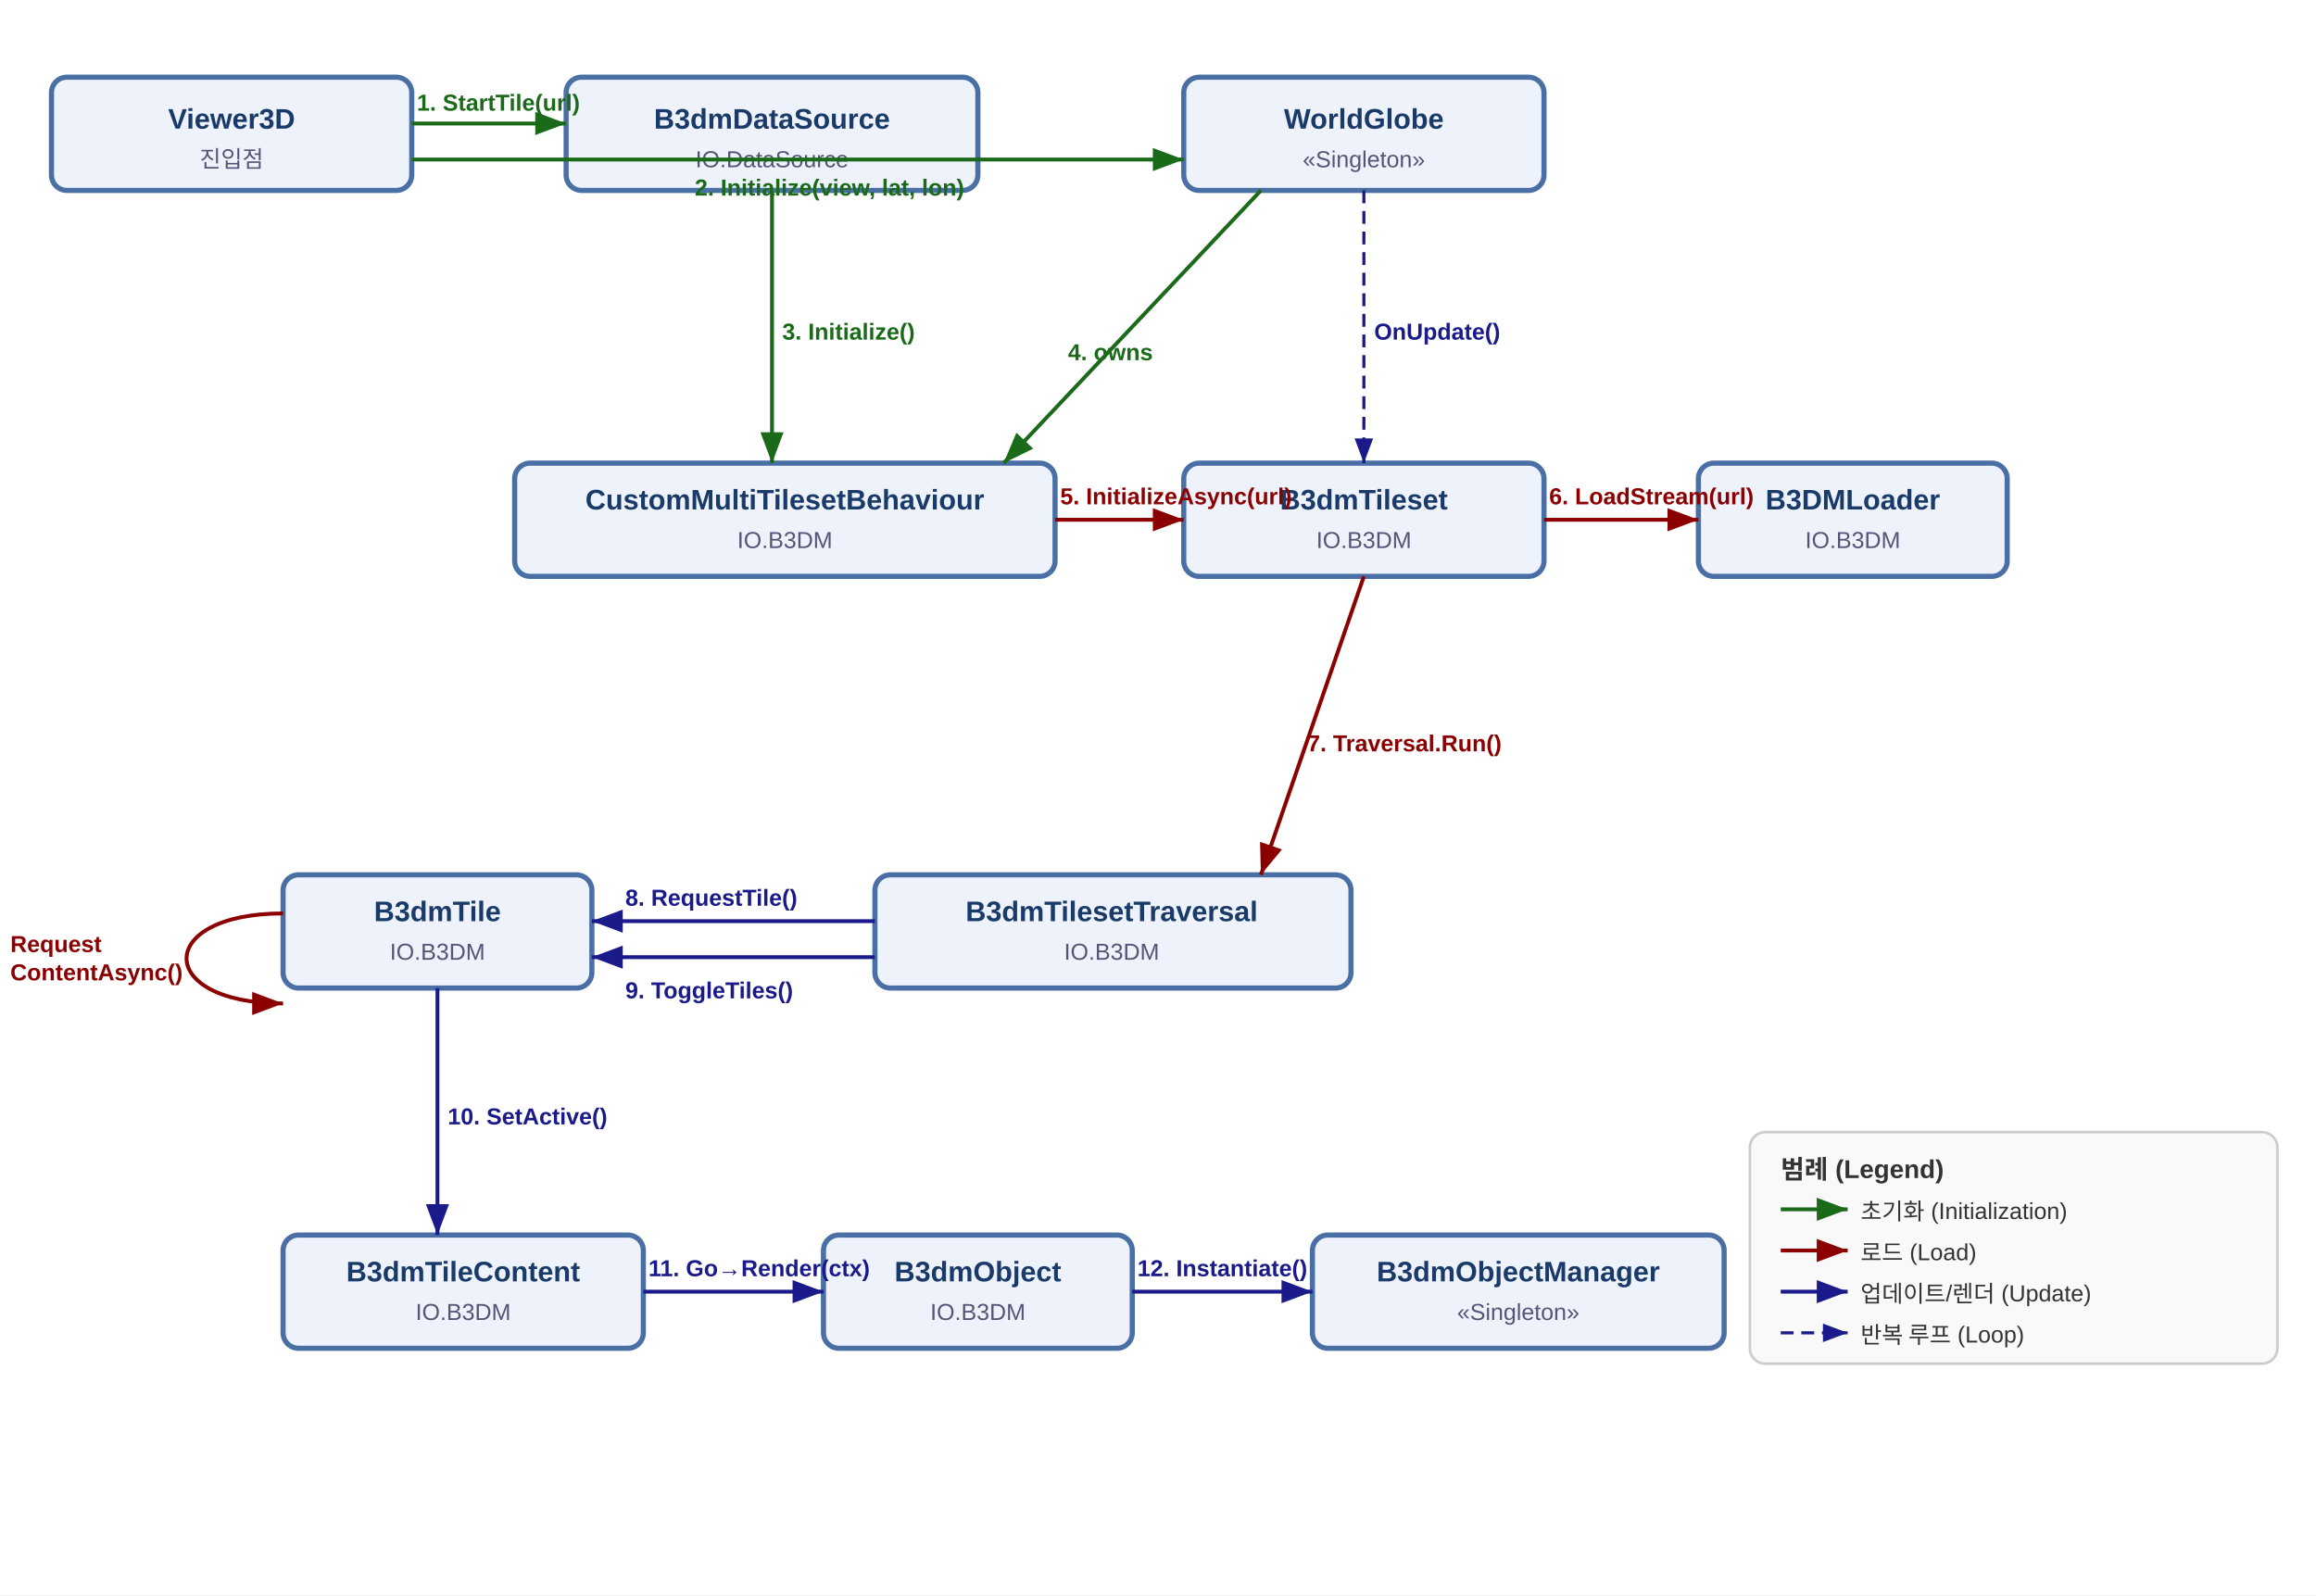
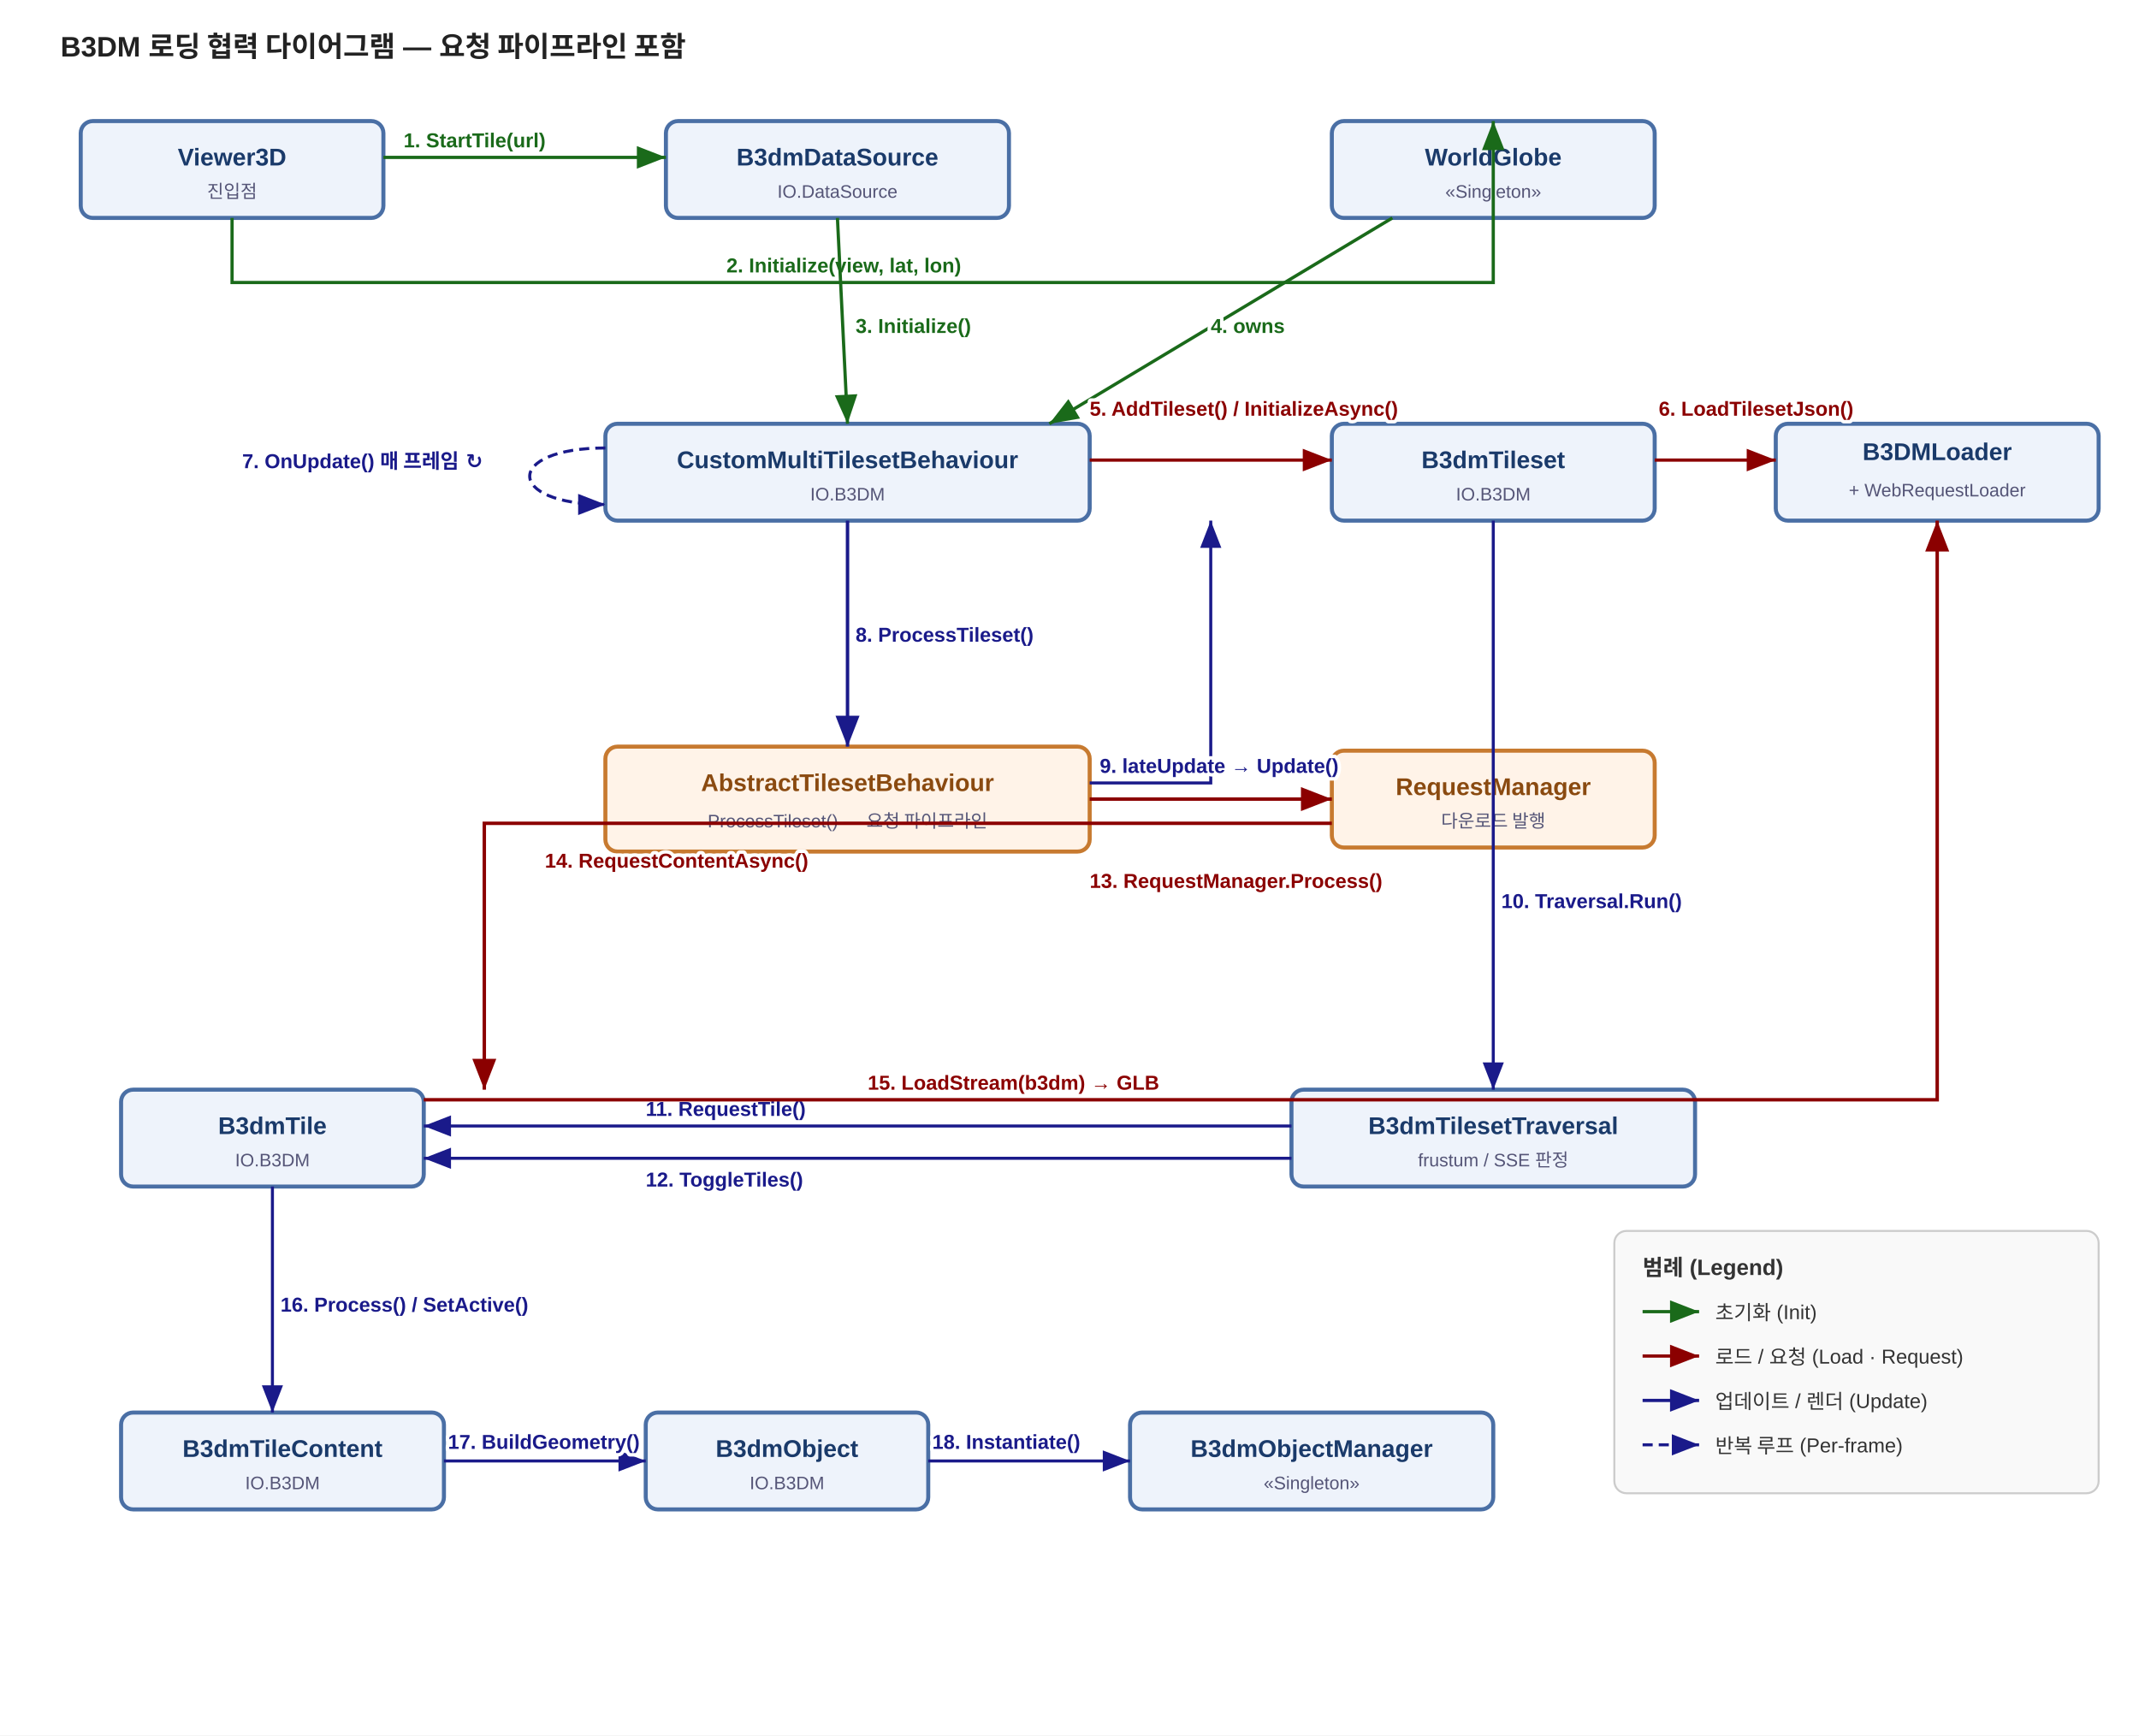
- <svg xmlns="http://www.w3.org/2000/svg" viewBox="0 0 900 620">
+ <svg xmlns="http://www.w3.org/2000/svg" viewBox="0 0 1060 860">
  <defs>
    <style>
    text { font-family: 'Segoe UI', Arial, sans-serif; }
-     .obj-box { fill: #EEF3FB; stroke: #4A6FA5; stroke-width: 2; rx: 6; ry: 6; }
-     .obj-text { font-size: 11px; font-weight: bold; fill: #1a3a6a; text-anchor: middle; }
+     .obj-box { fill: #EEF3FB; stroke: #4A6FA5; stroke-width: 2; }
+     .req-box { fill: #FFF3E8; stroke: #C77A30; stroke-width: 2; }
+     .obj-text { font-size: 12px; font-weight: bold; fill: #1a3a6a; text-anchor: middle; }
+     .req-text { font-size: 12px; font-weight: bold; fill: #8a4a10; text-anchor: middle; }
    .obj-sub { font-size: 9px; fill: #557; text-anchor: middle; }
-     .msg-g { font-size: 9px; fill: #1a6a1a; font-weight: bold; }
-     .msg-r { font-size: 9px; fill: #8B0000; font-weight: bold; }
-     .msg-b { font-size: 9px; fill: #1a1a8a; font-weight: bold; }
+     /* 흰색 halo 로 선 위에서도 글자가 보이도록 */
+     .msg { font-size: 10px; font-weight: bold; paint-order: stroke;
+            stroke: #ffffff; stroke-width: 3.5px; stroke-linejoin: round; }
+     .g { fill: #1a6a1a; }
+     .r { fill: #8B0000; }
+     .b { fill: #1a1a8a; }
  </style>
-     <marker id="arr-g" markerWidth="8" markerHeight="6" refX="8" refY="3" orient="auto">
-       <polygon points="0 0,8 3,0 6" fill="#1a6a1a" />
+     <marker id="ag" markerWidth="9" markerHeight="7" refX="9" refY="3.5" orient="auto">
+       <polygon points="0 0,9 3.5,0 7" fill="#1a6a1a" />
    </marker>
-     <marker id="arr-r" markerWidth="8" markerHeight="6" refX="8" refY="3" orient="auto">
-       <polygon points="0 0,8 3,0 6" fill="#8B0000" />
+     <marker id="ar" markerWidth="9" markerHeight="7" refX="9" refY="3.5" orient="auto">
+       <polygon points="0 0,9 3.5,0 7" fill="#8B0000" />
    </marker>
-     <marker id="arr-b" markerWidth="8" markerHeight="6" refX="8" refY="3" orient="auto">
-       <polygon points="0 0,8 3,0 6" fill="#1a1a8a" />
+     <marker id="ab" markerWidth="9" markerHeight="7" refX="9" refY="3.5" orient="auto">
+       <polygon points="0 0,9 3.5,0 7" fill="#1a1a8a" />
    </marker>
  </defs>
-   <rect width="900" height="620" fill="white" />
-   <rect x="20" y="30" width="140" height="44" rx="6" class="obj-box" />
-   <text x="90" y="50" class="obj-text">Viewer3D</text>
-   <text x="90" y="65" class="obj-sub">진입점</text>
-   <rect x="220" y="30" width="160" height="44" rx="6" class="obj-box" />
-   <text x="300" y="50" class="obj-text">B3dmDataSource</text>
-   <text x="300" y="65" class="obj-sub">IO.DataSource</text>
-   <rect x="460" y="30" width="140" height="44" rx="6" class="obj-box" />
-   <text x="530" y="50" class="obj-text">WorldGlobe</text>
-   <text x="530" y="65" class="obj-sub">«Singleton»</text>
-   <rect x="200" y="180" width="210" height="44" rx="6" class="obj-box" />
-   <text x="305" y="198" class="obj-text">CustomMultiTilesetBehaviour</text>
-   <text x="305" y="213" class="obj-sub">IO.B3DM</text>
-   <rect x="460" y="180" width="140" height="44" rx="6" class="obj-box" />
-   <text x="530" y="198" class="obj-text">B3dmTileset</text>
-   <text x="530" y="213" class="obj-sub">IO.B3DM</text>
-   <rect x="660" y="180" width="120" height="44" rx="6" class="obj-box" />
-   <text x="720" y="198" class="obj-text">B3DMLoader</text>
-   <text x="720" y="213" class="obj-sub">IO.B3DM</text>
-   <rect x="340" y="340" width="185" height="44" rx="6" class="obj-box" />
-   <text x="432" y="358" class="obj-text">B3dmTilesetTraversal</text>
-   <text x="432" y="373" class="obj-sub">IO.B3DM</text>
-   <rect x="110" y="340" width="120" height="44" rx="6" class="obj-box" />
-   <text x="170" y="358" class="obj-text">B3dmTile</text>
-   <text x="170" y="373" class="obj-sub">IO.B3DM</text>
-   <rect x="110" y="480" width="140" height="44" rx="6" class="obj-box" />
-   <text x="180" y="498" class="obj-text">B3dmTileContent</text>
-   <text x="180" y="513" class="obj-sub">IO.B3DM</text>
-   <rect x="320" y="480" width="120" height="44" rx="6" class="obj-box" />
-   <text x="380" y="498" class="obj-text">B3dmObject</text>
-   <text x="380" y="513" class="obj-sub">IO.B3DM</text>
-   <rect x="510" y="480" width="160" height="44" rx="6" class="obj-box" />
-   <text x="590" y="498" class="obj-text">B3dmObjectManager</text>
-   <text x="590" y="513" class="obj-sub">«Singleton»</text>
-   <line x1="160" y1="48" x2="220" y2="48" stroke="#1a6a1a" stroke-width="1.5" marker-end="url(#arr-g)" />
-   <text x="162" y="43" class="msg-g">1. StartTile(url)</text>
-   <line x1="160" y1="62" x2="460" y2="62" stroke="#1a6a1a" stroke-width="1.5" marker-end="url(#arr-g)" />
-   <text x="270" y="76" class="msg-g">2. Initialize(view, lat, lon)</text>
-   <line x1="300" y1="74" x2="300" y2="180" stroke="#1a6a1a" stroke-width="1.5" marker-end="url(#arr-g)" />
-   <text x="304" y="132" class="msg-g">3. Initialize()</text>
-   <line x1="490" y1="74" x2="390" y2="180" stroke="#1a6a1a" stroke-width="1.5" marker-end="url(#arr-g)" />
-   <text x="415" y="140" class="msg-g">4. owns</text>
-   <line x1="410" y1="202" x2="460" y2="202" stroke="#8B0000" stroke-width="1.5" marker-end="url(#arr-r)" />
-   <text x="412" y="196" class="msg-r">5. InitializeAsync(url)</text>
-   <line x1="600" y1="202" x2="660" y2="202" stroke="#8B0000" stroke-width="1.5" marker-end="url(#arr-r)" />
-   <text x="602" y="196" class="msg-r">6. LoadStream(url)</text>
-   <line x1="530" y1="224" x2="490" y2="340" stroke="#8B0000" stroke-width="1.5" marker-end="url(#arr-r)" />
-   <text x="508" y="292" class="msg-r">7. Traversal.Run()</text>
-   <line x1="530" y1="74" x2="530" y2="180" stroke="#1a1a8a" stroke-width="1.2" stroke-dasharray="5,3" marker-end="url(#arr-b)" />
-   <text x="534" y="132" class="msg-b">OnUpdate()</text>
-   <line x1="340" y1="358" x2="230" y2="358" stroke="#1a1a8a" stroke-width="1.5" marker-end="url(#arr-b)" />
-   <text x="243" y="352" class="msg-b">8. RequestTile()</text>
-   <line x1="340" y1="372" x2="230" y2="372" stroke="#1a1a8a" stroke-width="1.5" marker-end="url(#arr-b)" />
-   <text x="243" y="388" class="msg-b">9. ToggleTiles()</text>
-   <path d="M 110 355 C 60 355 60 390 110 390" stroke="#8B0000" stroke-width="1.5" fill="none" marker-end="url(#arr-r)" />
-   <text x="4" y="370" class="msg-r">Request</text>
-   <text x="4" y="381" class="msg-r">ContentAsync()</text>
-   <line x1="170" y1="384" x2="170" y2="480" stroke="#1a1a8a" stroke-width="1.5" marker-end="url(#arr-b)" />
-   <text x="174" y="437" class="msg-b">10. SetActive()</text>
-   <line x1="250" y1="502" x2="320" y2="502" stroke="#1a1a8a" stroke-width="1.5" marker-end="url(#arr-b)" />
-   <text x="252" y="496" class="msg-b">11. Go→Render(ctx)</text>
-   <line x1="440" y1="502" x2="510" y2="502" stroke="#1a1a8a" stroke-width="1.5" marker-end="url(#arr-b)" />
-   <text x="442" y="496" class="msg-b">12. Instantiate()</text>
-   <rect x="680" y="440" width="205" height="90" rx="6" fill="#f9f9f9" stroke="#ccc" stroke-width="1" />
-   <text x="692" y="458" font-size="10" font-weight="bold" fill="#333">범례 (Legend)</text>
-   <line x1="692" y1="470" x2="718" y2="470" stroke="#1a6a1a" stroke-width="1.5" marker-end="url(#arr-g)" />
-   <text x="723" y="474" font-size="9" fill="#333">초기화 (Initialization)</text>
-   <line x1="692" y1="486" x2="718" y2="486" stroke="#8B0000" stroke-width="1.5" marker-end="url(#arr-r)" />
-   <text x="723" y="490" font-size="9" fill="#333">로드 (Load)</text>
-   <line x1="692" y1="502" x2="718" y2="502" stroke="#1a1a8a" stroke-width="1.5" marker-end="url(#arr-b)" />
-   <text x="723" y="506" font-size="9" fill="#333">업데이트/렌더 (Update)</text>
-   <line x1="692" y1="518" x2="718" y2="518" stroke="#1a1a8a" stroke-width="1.2" stroke-dasharray="5,3" marker-end="url(#arr-b)" />
-   <text x="723" y="522" font-size="9" fill="#333">반복 루프 (Loop)</text>
+   <rect width="1060" height="860" fill="white" />
+   <text x="30" y="28" font-size="14" font-weight="bold" fill="#222">B3DM 로딩 협력 다이어그램 — 요청 파이프라인 포함</text>
+   <rect x="40" y="60" width="150" height="48" rx="6" class="obj-box" />
+   <text x="115" y="82" class="obj-text">Viewer3D</text>
+   <text x="115" y="98" class="obj-sub">진입점</text>
+   <rect x="330" y="60" width="170" height="48" rx="6" class="obj-box" />
+   <text x="415" y="82" class="obj-text">B3dmDataSource</text>
+   <text x="415" y="98" class="obj-sub">IO.DataSource</text>
+   <rect x="660" y="60" width="160" height="48" rx="6" class="obj-box" />
+   <text x="740" y="82" class="obj-text">WorldGlobe</text>
+   <text x="740" y="98" class="obj-sub">«Singleton»</text>
+   <rect x="300" y="210" width="240" height="48" rx="6" class="obj-box" />
+   <text x="420" y="232" class="obj-text">CustomMultiTilesetBehaviour</text>
+   <text x="420" y="248" class="obj-sub">IO.B3DM</text>
+   <rect x="660" y="210" width="160" height="48" rx="6" class="obj-box" />
+   <text x="740" y="232" class="obj-text">B3dmTileset</text>
+   <text x="740" y="248" class="obj-sub">IO.B3DM</text>
+   <rect x="880" y="210" width="160" height="48" rx="6" class="obj-box" />
+   <text x="960" y="228" class="obj-text">B3DMLoader</text>
+   <text x="960" y="246" class="obj-sub">+ WebRequestLoader</text>
+   <rect x="300" y="370" width="240" height="52" rx="6" class="req-box" />
+   <text x="420" y="392" class="req-text">AbstractTilesetBehaviour</text>
+   <text x="420" y="410" class="obj-sub">ProcessTileset() — 요청 파이프라인</text>
+   <rect x="660" y="372" width="160" height="48" rx="6" class="req-box" />
+   <text x="740" y="394" class="req-text">RequestManager</text>
+   <text x="740" y="410" class="obj-sub">다운로드 발행</text>
+   <rect x="60" y="540" width="150" height="48" rx="6" class="obj-box" />
+   <text x="135" y="562" class="obj-text">B3dmTile</text>
+   <text x="135" y="578" class="obj-sub">IO.B3DM</text>
+   <rect x="640" y="540" width="200" height="48" rx="6" class="obj-box" />
+   <text x="740" y="562" class="obj-text">B3dmTilesetTraversal</text>
+   <text x="740" y="578" class="obj-sub">frustum / SSE 판정</text>
+   <rect x="60" y="700" width="160" height="48" rx="6" class="obj-box" />
+   <text x="140" y="722" class="obj-text">B3dmTileContent</text>
+   <text x="140" y="738" class="obj-sub">IO.B3DM</text>
+   <rect x="320" y="700" width="140" height="48" rx="6" class="obj-box" />
+   <text x="390" y="722" class="obj-text">B3dmObject</text>
+   <text x="390" y="738" class="obj-sub">IO.B3DM</text>
+   <rect x="560" y="700" width="180" height="48" rx="6" class="obj-box" />
+   <text x="650" y="722" class="obj-text">B3dmObjectManager</text>
+   <text x="650" y="738" class="obj-sub">«Singleton»</text>
+   <line x1="190" y1="78" x2="330" y2="78" stroke="#1a6a1a" stroke-width="1.6" marker-end="url(#ag)" />
+   <text x="200" y="73" class="msg g">1. StartTile(url)</text>
+   <polyline points="115,108 115,140 740,140 740,60" fill="none" stroke="#1a6a1a" stroke-width="1.6" marker-end="url(#ag)" />
+   <text x="360" y="135" class="msg g">2. Initialize(view, lat, lon)</text>
+   <line x1="415" y1="108" x2="420" y2="210" stroke="#1a6a1a" stroke-width="1.6" marker-end="url(#ag)" />
+   <text x="424" y="165" class="msg g">3. Initialize()</text>
+   <line x1="690" y1="108" x2="520" y2="210" stroke="#1a6a1a" stroke-width="1.6" marker-end="url(#ag)" />
+   <text x="600" y="165" class="msg g">4. owns</text>
+   <line x1="540" y1="228" x2="660" y2="228" stroke="#8B0000" stroke-width="1.6" marker-end="url(#ar)" />
+   <text x="540" y="206" class="msg r">5. AddTileset() / InitializeAsync()</text>
+   <line x1="820" y1="228" x2="880" y2="228" stroke="#8B0000" stroke-width="1.6" marker-end="url(#ar)" />
+   <text x="822" y="206" class="msg r">6. LoadTilesetJson()</text>
+   <path d="M 300 222 C 250 222 250 250 300 250" fill="none" stroke="#1a1a8a" stroke-width="1.5" stroke-dasharray="5,3" marker-end="url(#ab)" />
+   <text x="120" y="232" class="msg b">7. OnUpdate() 매 프레임 ↻</text>
+   <line x1="420" y1="258" x2="420" y2="370" stroke="#1a1a8a" stroke-width="1.7" marker-end="url(#ab)" />
+   <text x="424" y="318" class="msg b">8. ProcessTileset()</text>
+   <polyline points="540,388 600,388 600,258" fill="none" stroke="#1a1a8a" stroke-width="1.5" marker-end="url(#ab)" />
+   <text x="545" y="383" class="msg b">9. lateUpdate → Update()</text>
+   <line x1="740" y1="258" x2="740" y2="540" stroke="#1a1a8a" stroke-width="1.5" marker-end="url(#ab)" />
+   <text x="744" y="450" class="msg b">10. Traversal.Run()</text>
+   <line x1="640" y1="558" x2="210" y2="558" stroke="#1a1a8a" stroke-width="1.5" marker-end="url(#ab)" />
+   <text x="320" y="553" class="msg b">11. RequestTile()</text>
+   <line x1="640" y1="574" x2="210" y2="574" stroke="#1a1a8a" stroke-width="1.5" marker-end="url(#ab)" />
+   <text x="320" y="588" class="msg b">12. ToggleTiles()</text>
+   <line x1="540" y1="396" x2="660" y2="396" stroke="#8B0000" stroke-width="1.7" marker-end="url(#ar)" />
+   <text x="540" y="440" class="msg r">13. RequestManager.Process()</text>
+   <polyline points="660,408 240,408 240,540" fill="none" stroke="#8B0000" stroke-width="1.7" marker-end="url(#ar)" />
+   <text x="270" y="430" class="msg r">14. RequestContentAsync()</text>
+   <polyline points="210,545 960,545 960,258" fill="none" stroke="#8B0000" stroke-width="1.7" marker-end="url(#ar)" />
+   <text x="430" y="540" class="msg r">15. LoadStream(b3dm) → GLB</text>
+   <line x1="135" y1="588" x2="135" y2="700" stroke="#1a1a8a" stroke-width="1.5" marker-end="url(#ab)" />
+   <text x="139" y="650" class="msg b">16. Process() / SetActive()</text>
+   <line x1="220" y1="724" x2="320" y2="724" stroke="#1a1a8a" stroke-width="1.5" marker-end="url(#ab)" />
+   <text x="222" y="718" class="msg b">17. BuildGeometry()</text>
+   <line x1="460" y1="724" x2="560" y2="724" stroke="#1a1a8a" stroke-width="1.5" marker-end="url(#ab)" />
+   <text x="462" y="718" class="msg b">18. Instantiate()</text>
+   <rect x="800" y="610" width="240" height="130" rx="6" fill="#f9f9f9" stroke="#ccc" stroke-width="1" />
+   <text x="814" y="632" font-size="11" font-weight="bold" fill="#333">범례 (Legend)</text>
+   <line x1="814" y1="650" x2="842" y2="650" stroke="#1a6a1a" stroke-width="1.6" marker-end="url(#ag)" />
+   <text x="850" y="654" font-size="10" fill="#333">초기화 (Init)</text>
+   <line x1="814" y1="672" x2="842" y2="672" stroke="#8B0000" stroke-width="1.6" marker-end="url(#ar)" />
+   <text x="850" y="676" font-size="10" fill="#333">로드 / 요청 (Load · Request)</text>
+   <line x1="814" y1="694" x2="842" y2="694" stroke="#1a1a8a" stroke-width="1.6" marker-end="url(#ab)" />
+   <text x="850" y="698" font-size="10" fill="#333">업데이트 / 렌더 (Update)</text>
+   <line x1="814" y1="716" x2="842" y2="716" stroke="#1a1a8a" stroke-width="1.5" stroke-dasharray="5,3" marker-end="url(#ab)" />
+   <text x="850" y="720" font-size="10" fill="#333">반복 루프 (Per-frame)</text>
</svg>
